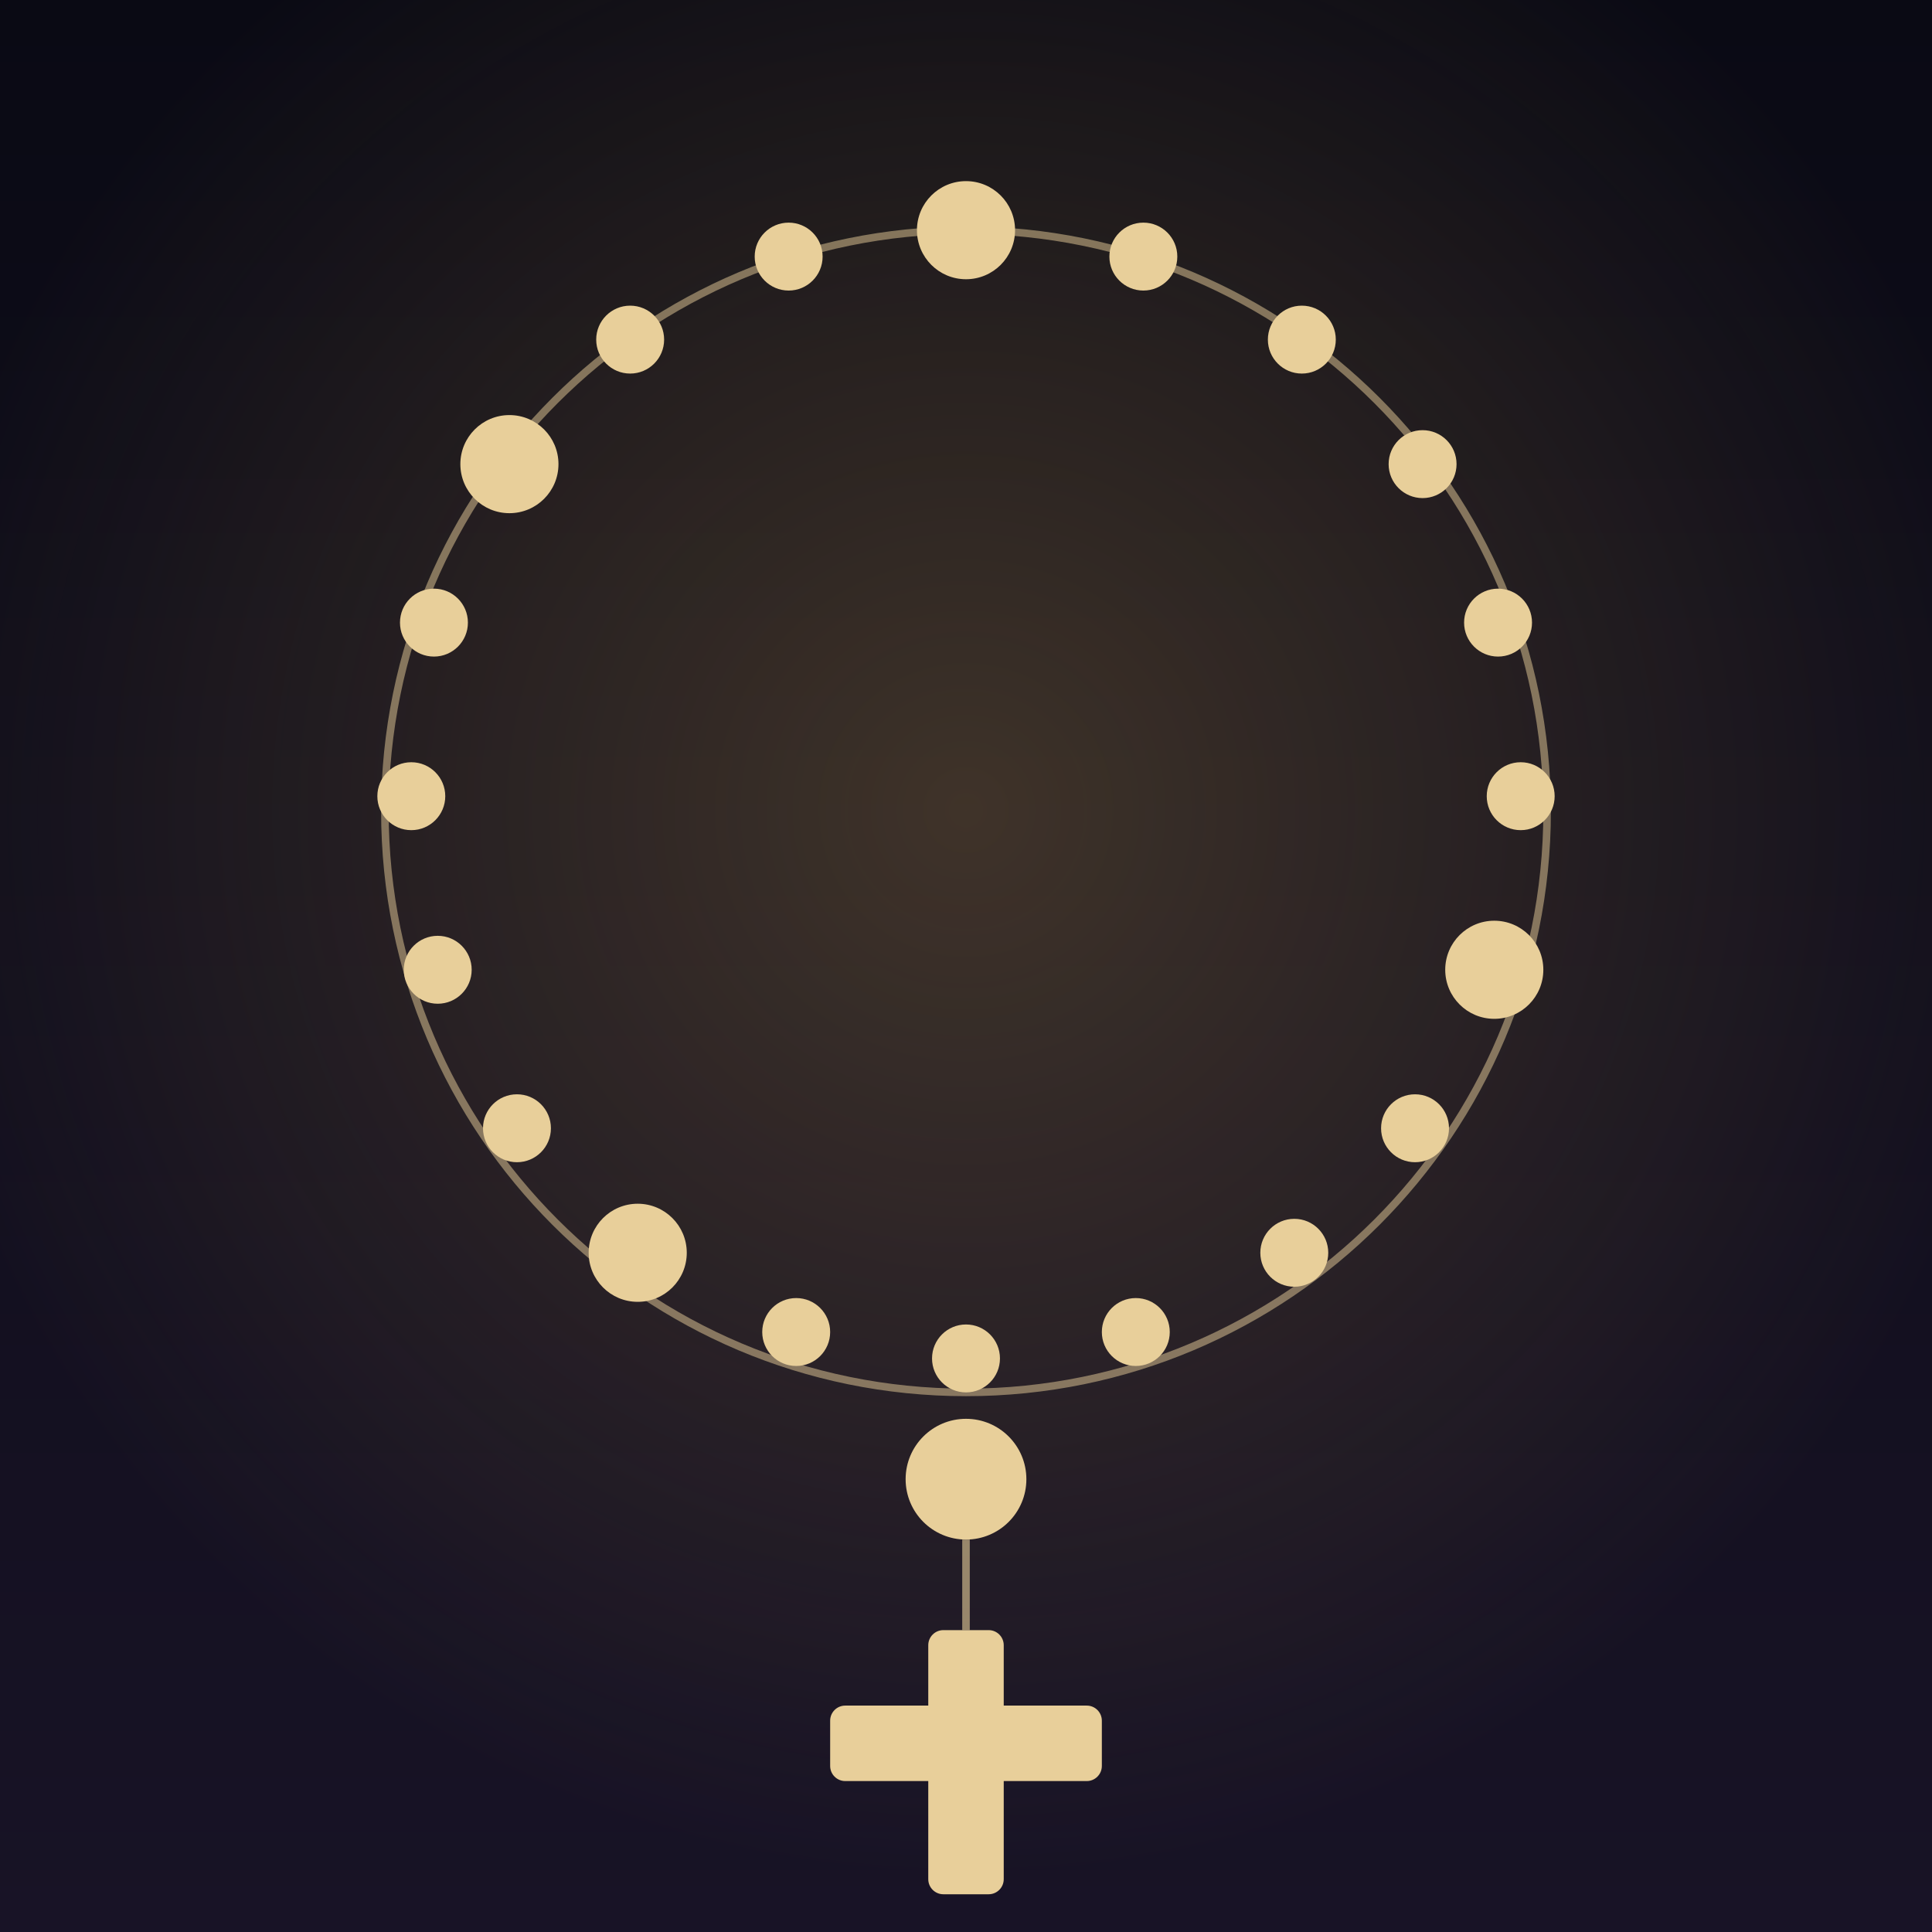
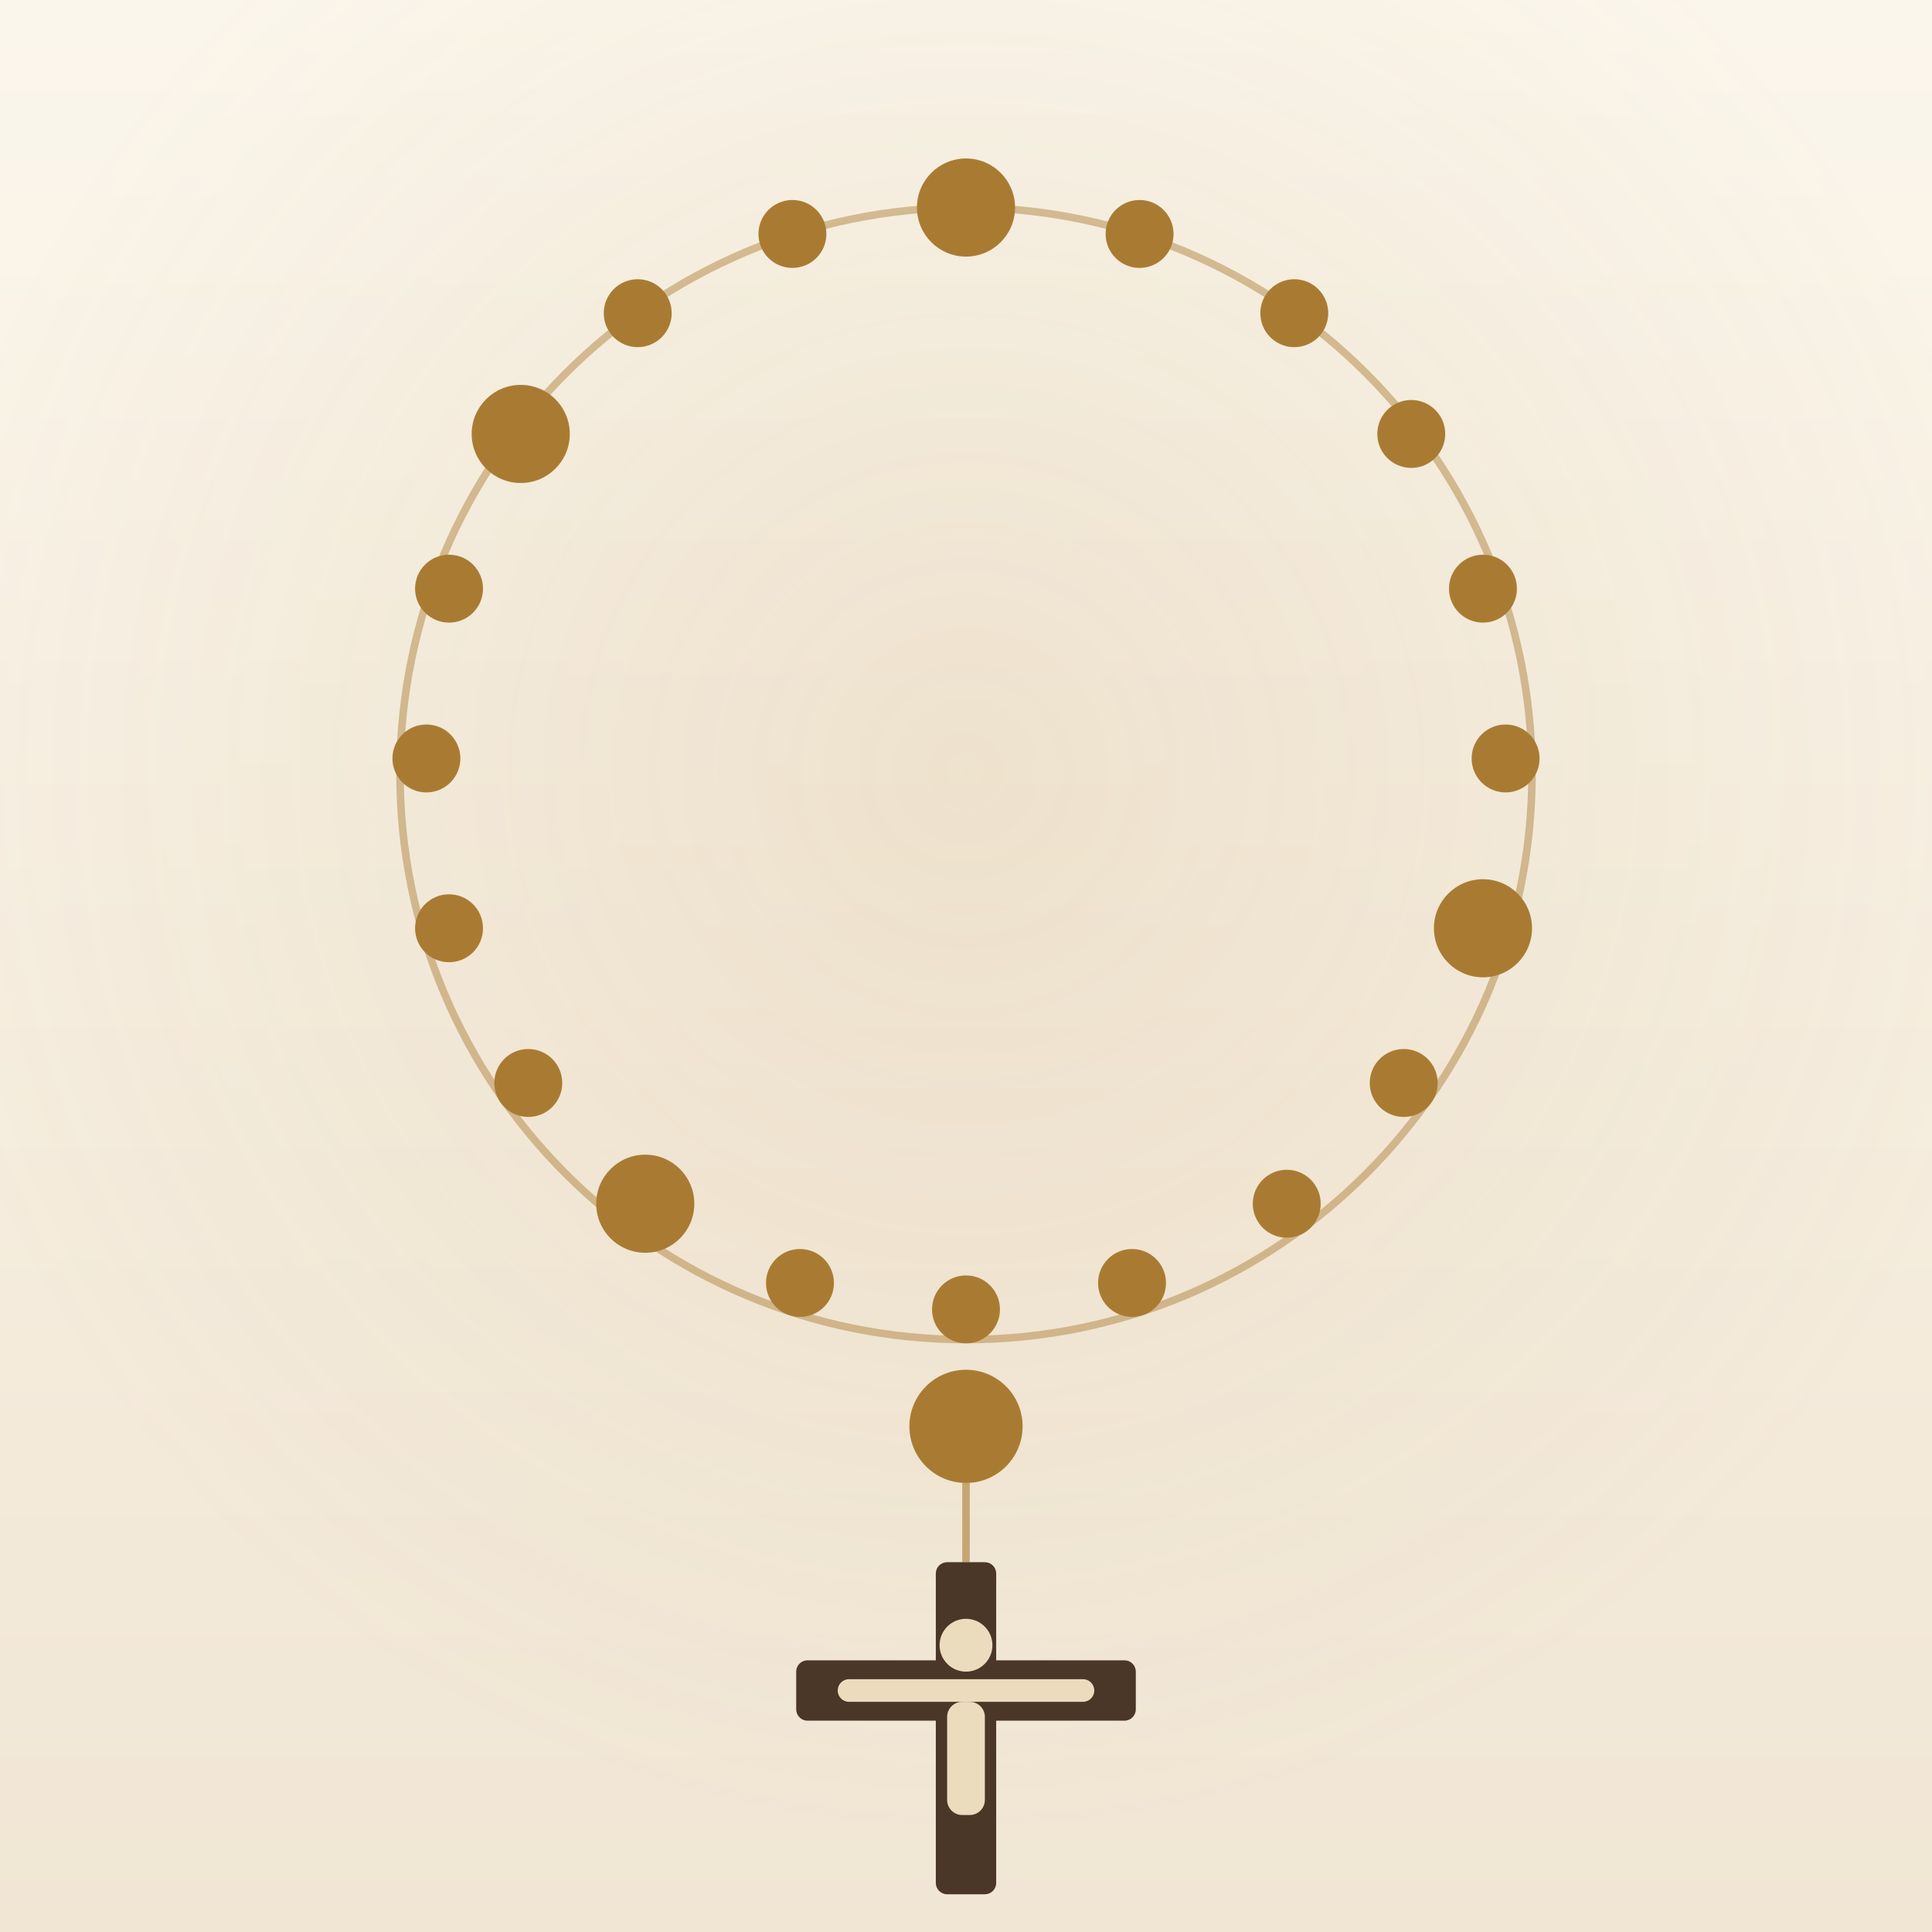
<svg xmlns="http://www.w3.org/2000/svg" viewBox="0 0 512 512" role="img" aria-label="Rosaire">
  <defs>
-     <linearGradient id="bg" x1="0" y1="0" x2="0" y2="1">
-       <stop offset="0" stop-color="#0a0a14" />
-       <stop offset="1" stop-color="#181326" />
+     <linearGradient id="paper" x1="0" y1="0" x2="0" y2="1">
+       <stop offset="0" stop-color="#fbf6ec" />
+       <stop offset="1" stop-color="#f1e6d4" />
    </linearGradient>
-     <radialGradient id="glow" cx="50%" cy="42%" r="55%">
-       <stop offset="0" stop-color="#b8934c" stop-opacity="0.28" />
-       <stop offset="1" stop-color="#b8934c" stop-opacity="0" />
+     <radialGradient id="glow" cx="50%" cy="40%" r="55%">
+       <stop offset="0" stop-color="#a97b32" stop-opacity="0.12" />
+       <stop offset="1" stop-color="#a97b32" stop-opacity="0" />
    </radialGradient>
  </defs>
-   <rect width="512" height="512" fill="url(#bg)" />
+   <rect width="512" height="512" fill="url(#paper)" />
  <rect width="512" height="512" fill="url(#glow)" />
-   <g stroke="#e8cf9a" stroke-opacity="0.5" stroke-width="2" fill="none">
-     <circle cx="256" cy="215" r="154" />
+   <circle cx="256" cy="205" r="150" fill="none" stroke="#a97b32" stroke-opacity="0.45" stroke-width="2" />
+   <g fill="#a97b32">
+     <circle cx="256" cy="55" r="13" />
+     <circle cx="302" cy="62" r="9" />
+     <circle cx="343" cy="83" r="9" />
+     <circle cx="374" cy="115" r="9" />
+     <circle cx="393" cy="156" r="9" />
+     <circle cx="399" cy="201" r="9" />
+     <circle cx="393" cy="246" r="13" />
+     <circle cx="372" cy="287" r="9" />
+     <circle cx="341" cy="319" r="9" />
+     <circle cx="300" cy="340" r="9" />
+     <circle cx="256" cy="347" r="9" />
+     <circle cx="212" cy="340" r="9" />
+     <circle cx="171" cy="319" r="13" />
+     <circle cx="140" cy="287" r="9" />
+     <circle cx="119" cy="246" r="9" />
+     <circle cx="113" cy="201" r="9" />
+     <circle cx="119" cy="156" r="9" />
+     <circle cx="138" cy="115" r="13" />
+     <circle cx="169" cy="83" r="9" />
+     <circle cx="210" cy="62" r="9" />
+     <circle cx="256" cy="378" r="15" />
  </g>
-   <g fill="#e8cf9a">
-     <circle cx="256" cy="392" r="16" />
+   <line x1="256" y1="393" x2="256" y2="414" stroke="#a97b32" stroke-opacity="0.6" stroke-width="2" />
+   <g fill="#4a3728">
+     <rect x="248" y="414" width="16" height="88" rx="3" />
+     <rect x="211" y="440" width="90" height="16" rx="3" />
  </g>
-   <g stroke="#e8cf9a" stroke-width="2" stroke-opacity="0.6">
-     <line x1="256" y1="408" x2="256" y2="432" />
-   </g>
-   <g fill="#e8cf9a">
-     <rect x="246" y="432" width="20" height="70" rx="4" />
-     <rect x="220" y="452" width="72" height="20" rx="4" />
-   </g>
-   <g fill="#e8cf9a">
-     <circle cx="256" cy="61" r="13" />
-     <circle cx="303" cy="68" r="9" />
-     <circle cx="345" cy="90" r="9" />
-     <circle cx="377" cy="123" r="9" />
-     <circle cx="397" cy="165" r="9" />
-     <circle cx="403" cy="211" r="9" />
-     <circle cx="396" cy="257" r="13" />
-     <circle cx="375" cy="299" r="9" />
-     <circle cx="343" cy="332" r="9" />
-     <circle cx="301" cy="353" r="9" />
-     <circle cx="256" cy="360" r="9" />
-     <circle cx="211" cy="353" r="9" />
-     <circle cx="169" cy="332" r="13" />
-     <circle cx="137" cy="299" r="9" />
-     <circle cx="116" cy="257" r="9" />
-     <circle cx="109" cy="211" r="9" />
-     <circle cx="115" cy="165" r="9" />
-     <circle cx="135" cy="123" r="13" />
-     <circle cx="167" cy="90" r="9" />
-     <circle cx="209" cy="68" r="9" />
+   <g fill="#ecdcbe">
+     <rect x="222" y="445" width="68" height="6" rx="3" />
+     <rect x="251" y="451" width="10" height="30" rx="4" />
+     <circle cx="256" cy="436" r="7" />
  </g>
</svg>
